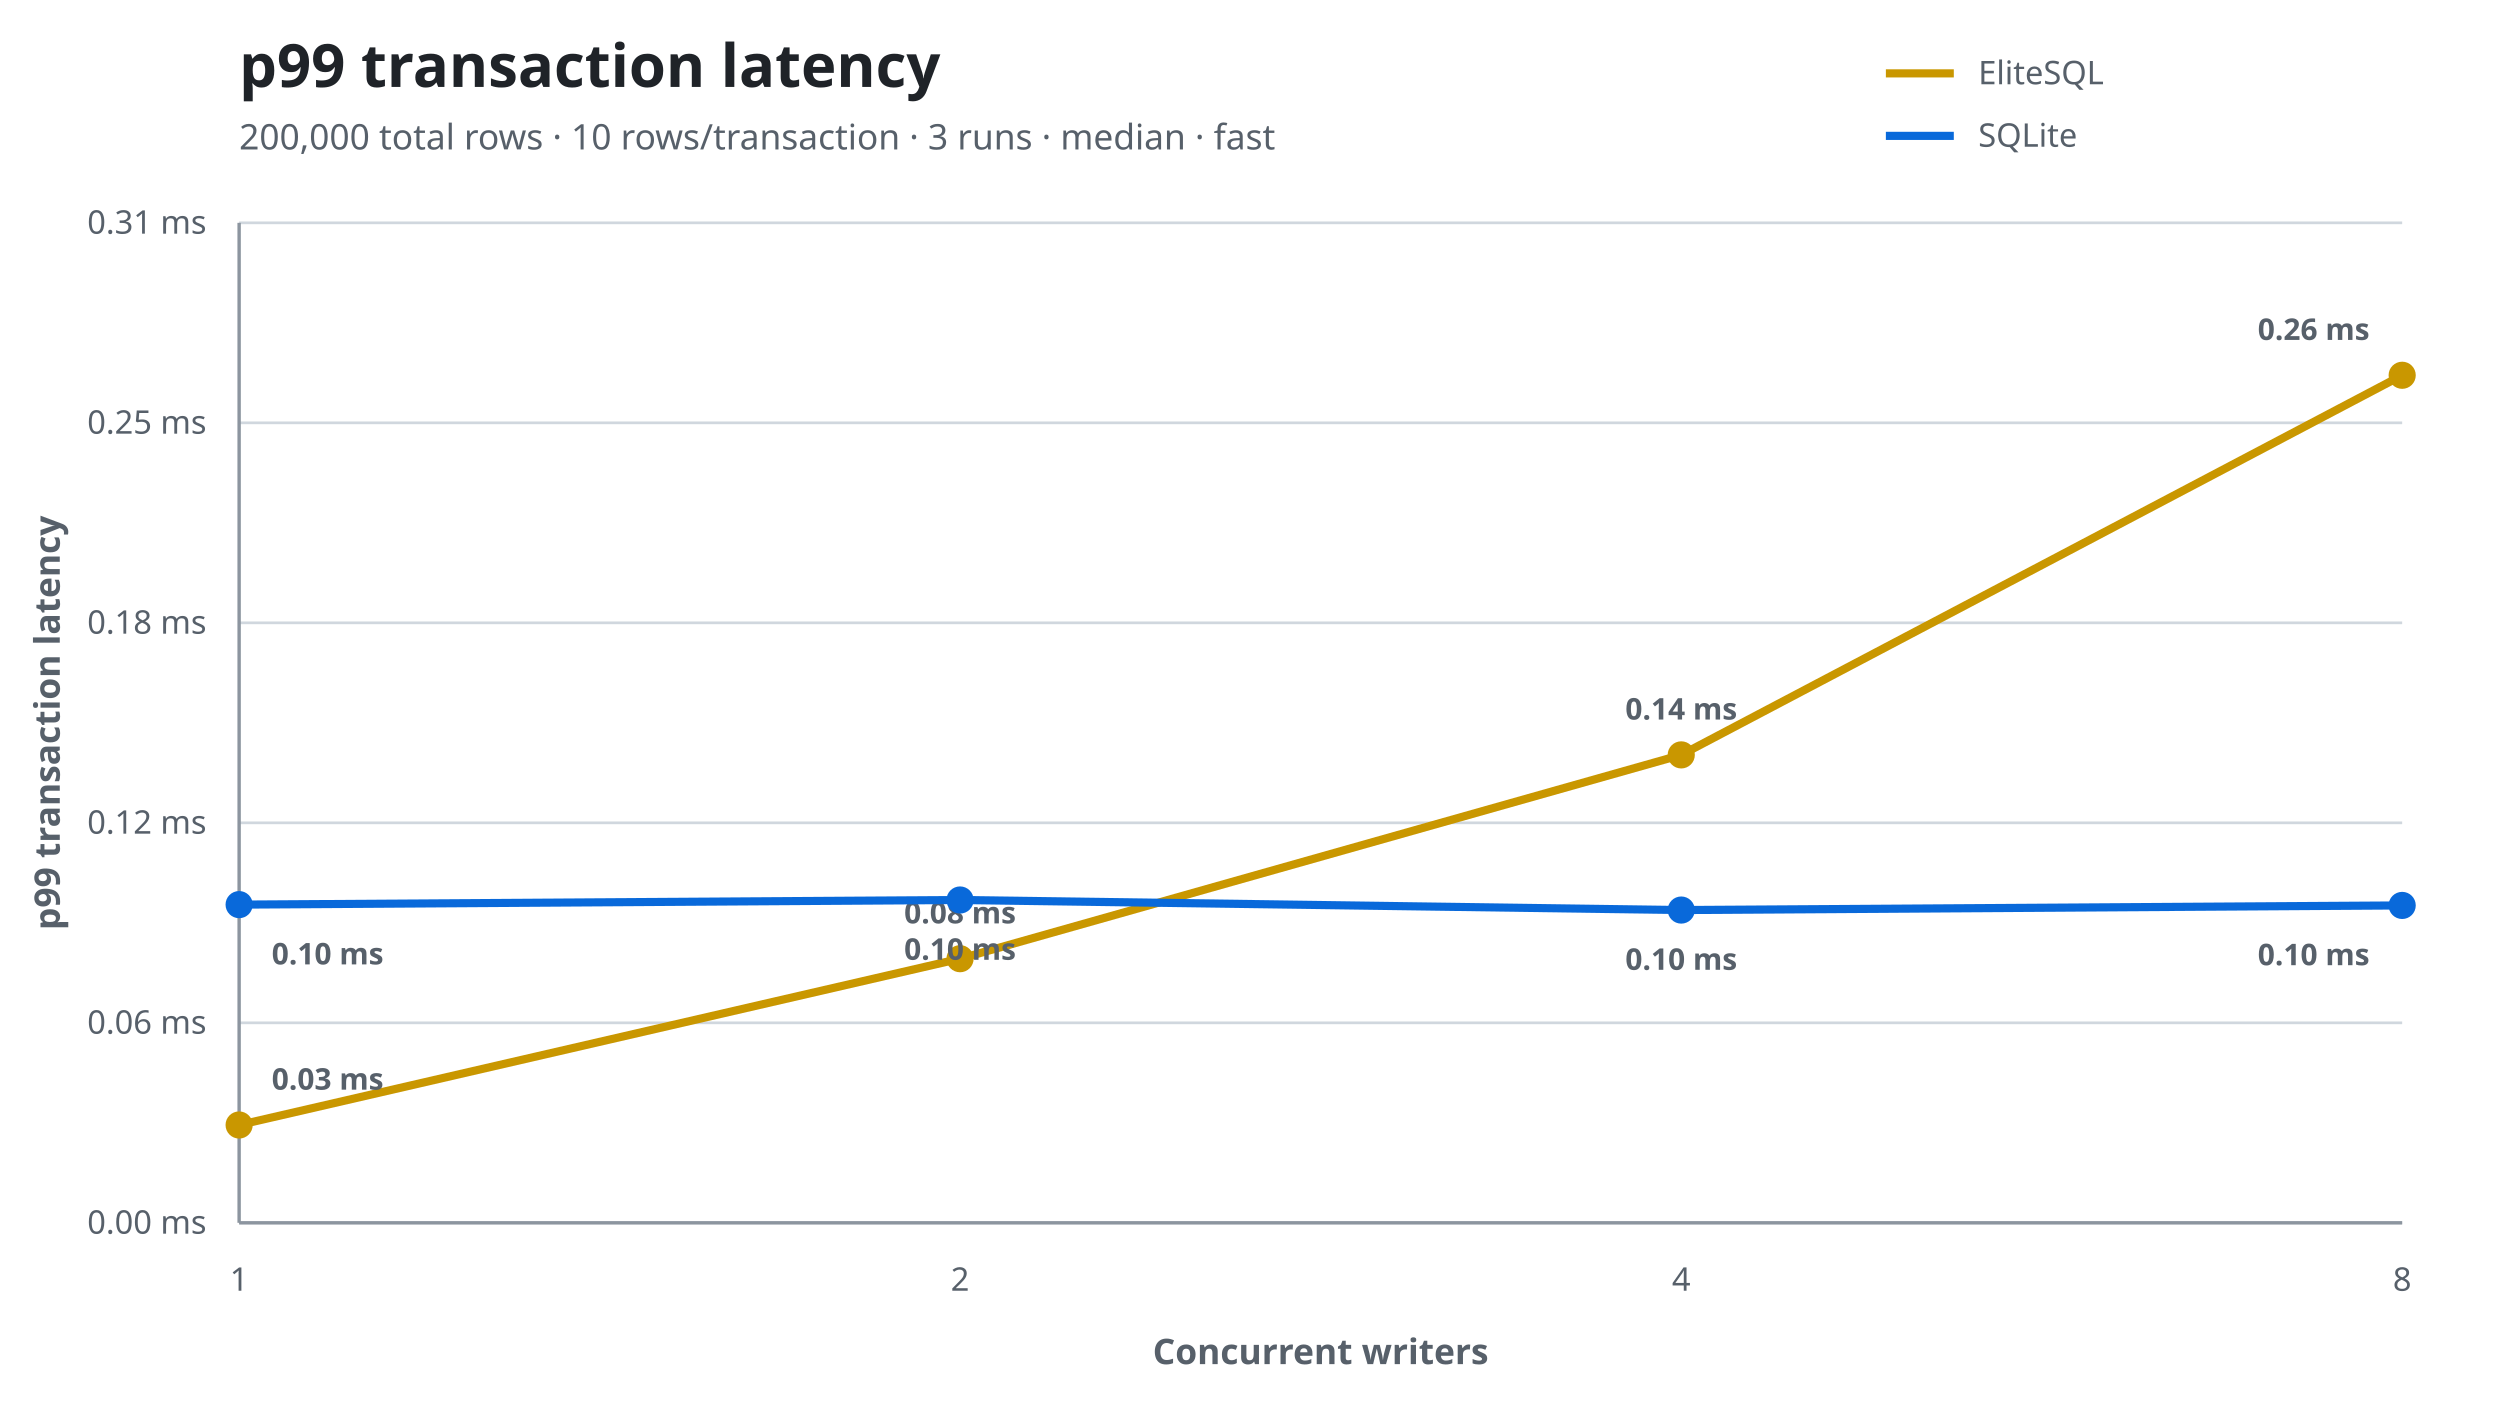
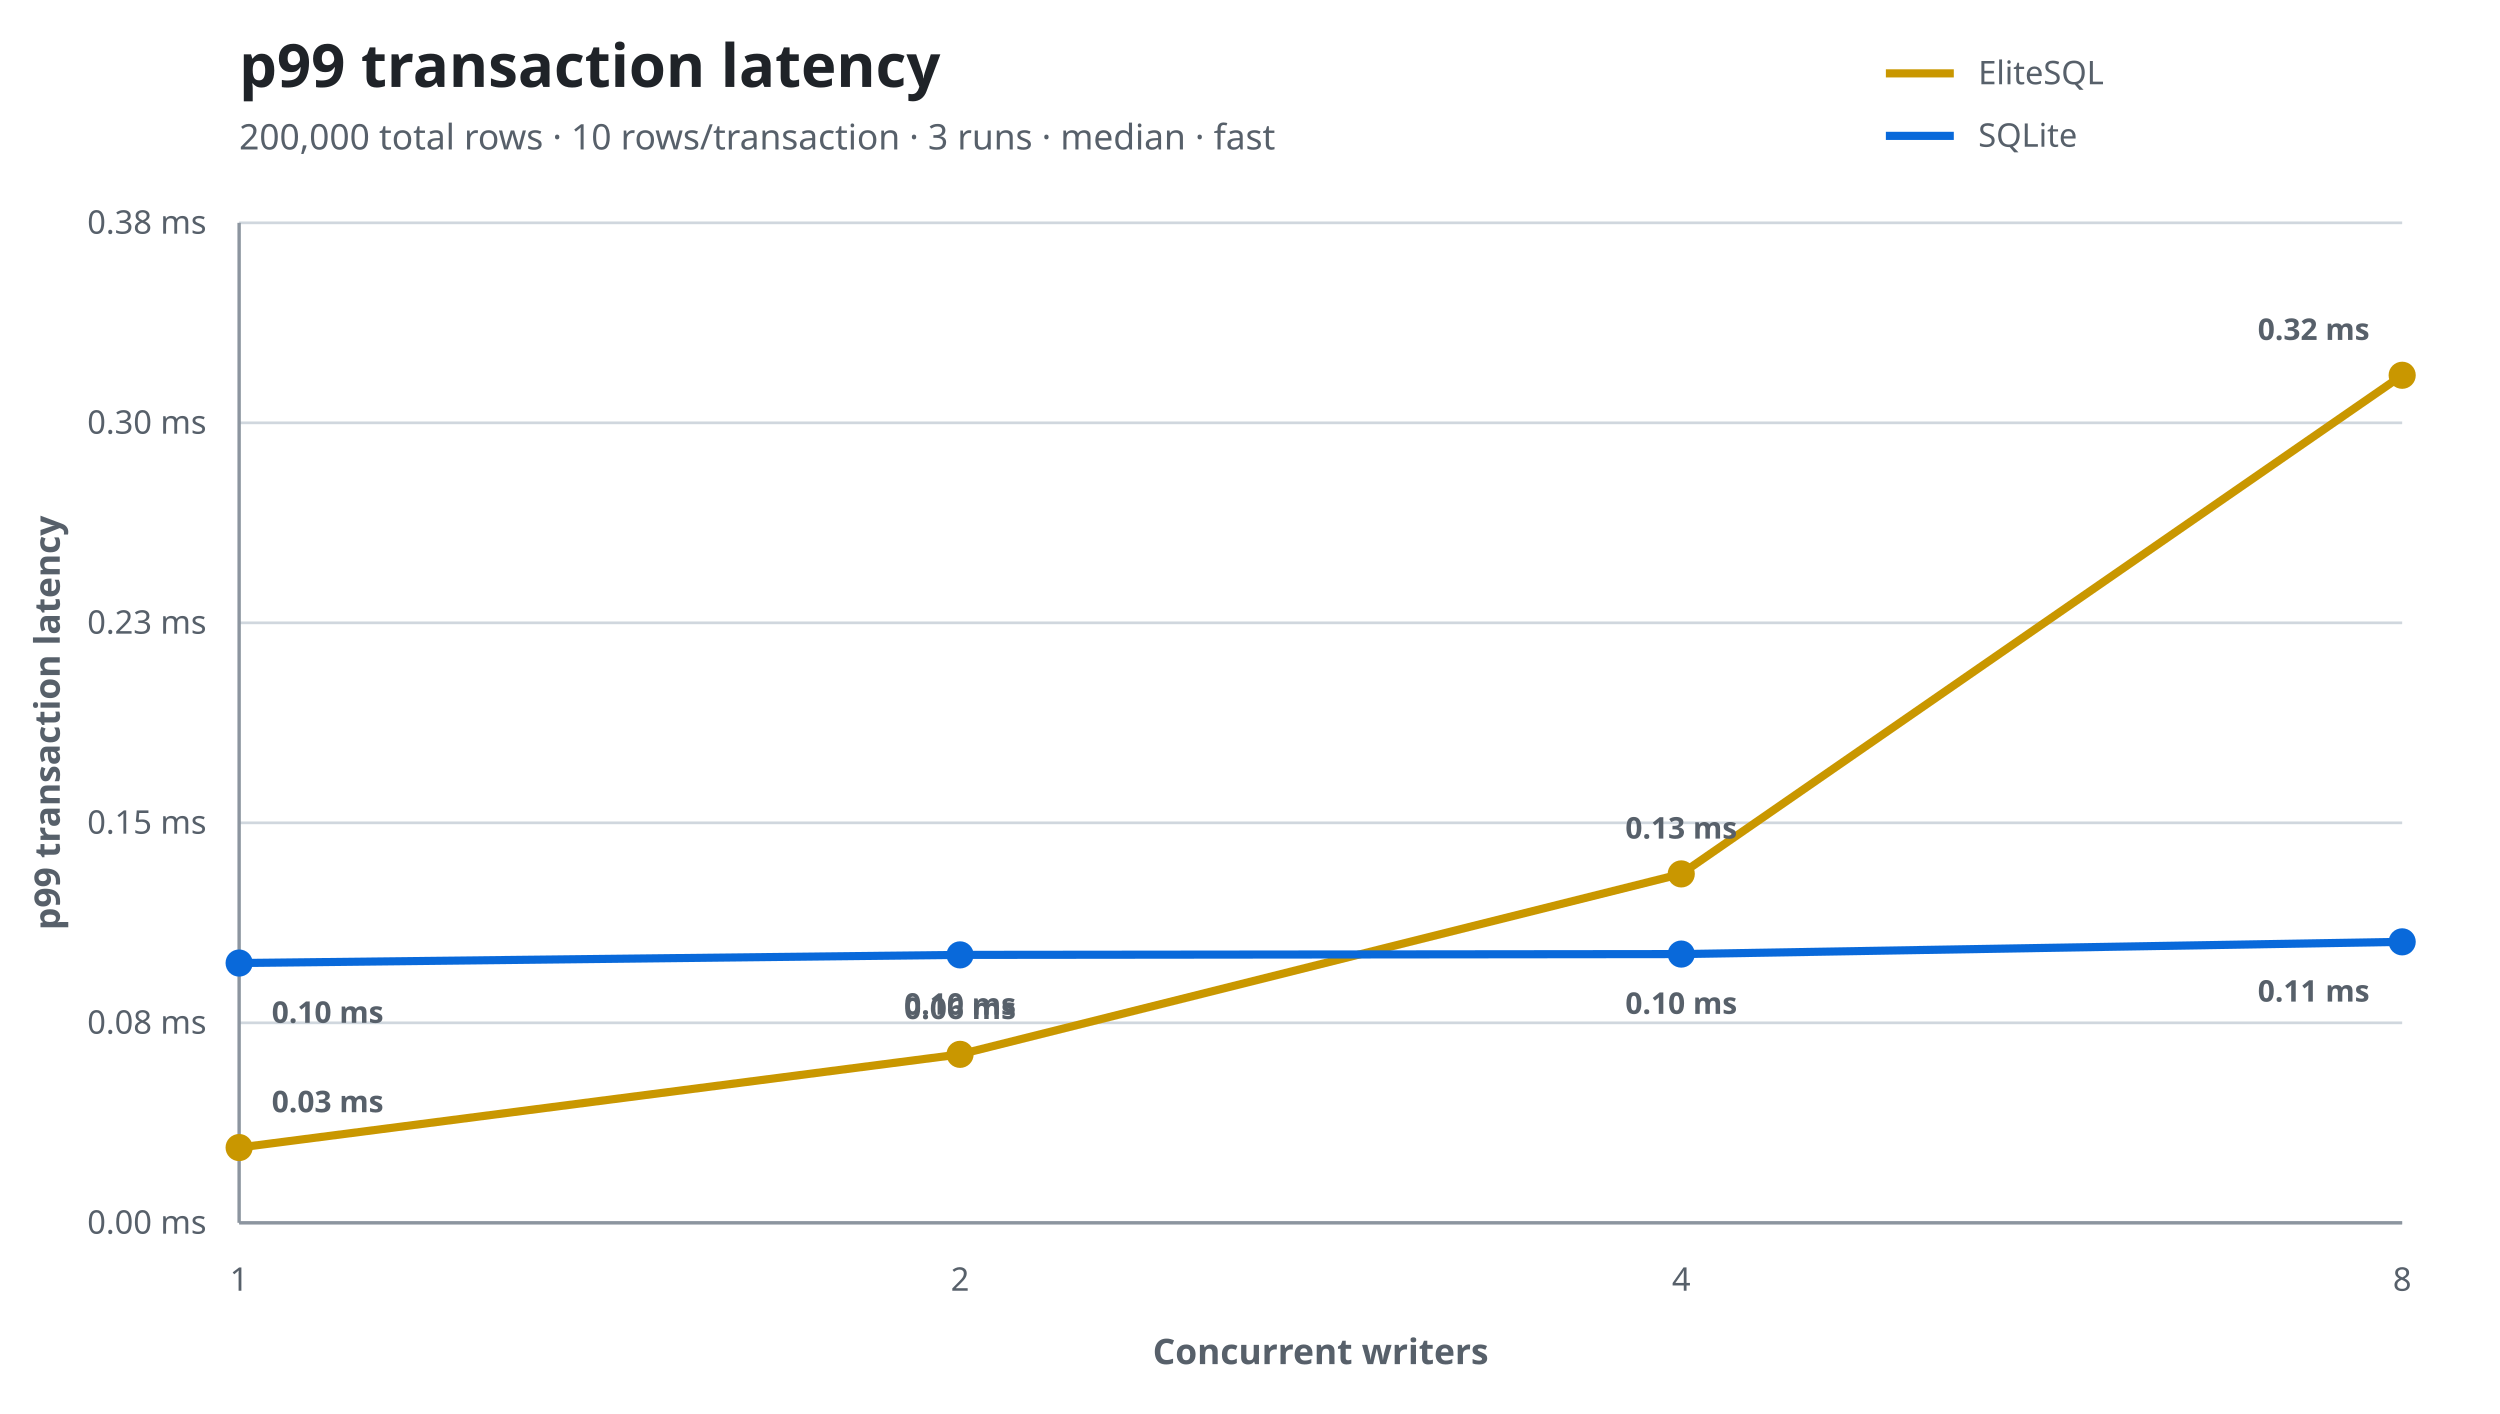
<svg xmlns="http://www.w3.org/2000/svg" role="img" viewBox="0 0 920 520">
  <style>
          :root { color-scheme: light dark; }
          .title { font: 600 22px system-ui, sans-serif; fill: #1f2328; }
          .subtitle, .axis-label, .tick, .value, .legend { font-family: system-ui, sans-serif; fill: #57606a; }
          .subtitle { font-size: 13px; }
          .axis-label { font-size: 13px; font-weight: 600; }
          .tick, .legend { font-size: 12px; }
          .value { font-size: 11px; font-weight: 600; }
          .grid { stroke: #d0d7de; stroke-width: 1; }
          .axis { stroke: #8c959f; stroke-width: 1.25; }
          .series { fill: none; stroke-width: 3; stroke-linejoin: round; stroke-linecap: round; }
          .point { stroke: Canvas; stroke-width: 2; }
          @media (prefers-color-scheme: dark) {
            .title { fill: #f0f6fc; }
            .subtitle, .axis-label, .tick, .value, .legend { fill: #b1bac4; }
            .grid { stroke: #30363d; }
            .axis { stroke: #6e7681; }
          }
        </style>
  <text class="title" x="88" y="32">p99 transaction latency</text>
  <text class="subtitle" x="88" y="55">200,000 total rows · 10 rows/transaction · 3 runs · median · fast</text>
  <line class="grid" x1="88" y1="450.0" x2="884" y2="450.0" />
  <text class="tick" x="76" y="454.0" text-anchor="end">0.00 ms</text>
  <line class="grid" x1="88" y1="376.4" x2="884" y2="376.4" />
-   <text class="tick" x="76" y="380.4" text-anchor="end">0.06 ms</text>
+   <text class="tick" x="76" y="380.4" text-anchor="end">0.08 ms</text>
  <line class="grid" x1="88" y1="302.8" x2="884" y2="302.8" />
-   <text class="tick" x="76" y="306.8" text-anchor="end">0.12 ms</text>
+   <text class="tick" x="76" y="306.8" text-anchor="end">0.15 ms</text>
  <line class="grid" x1="88" y1="229.2" x2="884" y2="229.2" />
-   <text class="tick" x="76" y="233.2" text-anchor="end">0.18 ms</text>
+   <text class="tick" x="76" y="233.2" text-anchor="end">0.23 ms</text>
  <line class="grid" x1="88" y1="155.6" x2="884" y2="155.6" />
-   <text class="tick" x="76" y="159.6" text-anchor="end">0.25 ms</text>
+   <text class="tick" x="76" y="159.6" text-anchor="end">0.30 ms</text>
  <line class="grid" x1="88" y1="82.0" x2="884" y2="82.0" />
-   <text class="tick" x="76" y="86.0" text-anchor="end">0.31 ms</text>
+   <text class="tick" x="76" y="86.0" text-anchor="end">0.38 ms</text>
  <line class="axis" x1="88" y1="82" x2="88" y2="450" />
  <line class="axis" x1="88" y1="450" x2="884" y2="450" />
  <text class="axis-label" x="486.0" y="502" text-anchor="middle">Concurrent writers</text>
  <text class="axis-label" transform="translate(22 266.0) rotate(-90)" text-anchor="middle">p99 transaction latency</text>
  <text class="tick" x="88.0" y="475" text-anchor="middle">1</text>
  <text class="tick" x="353.3" y="475" text-anchor="middle">2</text>
  <text class="tick" x="618.7" y="475" text-anchor="middle">4</text>
  <text class="tick" x="884.0" y="475" text-anchor="middle">8</text>
-   <polyline class="series" stroke="#c99700" points="88.0,414.0 353.3,352.8 618.7,277.8 884.0,138.1" />
-   <circle class="point" fill="#c99700" cx="88.0" cy="414.0" r="5" />
-   <text class="value" x="100.0" y="401.0" text-anchor="start">0.03 ms</text>
-   <circle class="point" fill="#c99700" cx="353.3" cy="352.8" r="5" />
-   <text class="value" x="353.3" y="339.8" text-anchor="middle">0.08 ms</text>
-   <circle class="point" fill="#c99700" cx="618.7" cy="277.8" r="5" />
-   <text class="value" x="618.7" y="264.8" text-anchor="middle">0.14 ms</text>
+   <polyline class="series" stroke="#c99700" points="88.0,422.3 353.3,388.0 618.7,321.6 884.0,138.1" />
+   <circle class="point" fill="#c99700" cx="88.0" cy="422.3" r="5" />
+   <text class="value" x="100.0" y="409.3" text-anchor="start">0.03 ms</text>
+   <circle class="point" fill="#c99700" cx="353.3" cy="388.0" r="5" />
+   <text class="value" x="353.3" y="375.0" text-anchor="middle">0.06 ms</text>
+   <circle class="point" fill="#c99700" cx="618.7" cy="321.6" r="5" />
+   <text class="value" x="618.7" y="308.6" text-anchor="middle">0.13 ms</text>
  <circle class="point" fill="#c99700" cx="884.0" cy="138.1" r="5" />
-   <text class="value" x="872.0" y="125.1" text-anchor="end">0.26 ms</text>
-   <polyline class="series" stroke="#0969da" points="88.0,332.9 353.3,331.2 618.7,334.9 884.0,333.2" />
-   <circle class="point" fill="#0969da" cx="88.0" cy="332.9" r="5" />
-   <text class="value" x="100.0" y="354.9" text-anchor="start">0.10 ms</text>
-   <circle class="point" fill="#0969da" cx="353.3" cy="331.2" r="5" />
-   <text class="value" x="353.3" y="353.2" text-anchor="middle">0.10 ms</text>
-   <circle class="point" fill="#0969da" cx="618.7" cy="334.9" r="5" />
-   <text class="value" x="618.7" y="356.9" text-anchor="middle">0.10 ms</text>
-   <circle class="point" fill="#0969da" cx="884.0" cy="333.2" r="5" />
-   <text class="value" x="872.0" y="355.2" text-anchor="end">0.10 ms</text>
+   <text class="value" x="872.0" y="125.1" text-anchor="end">0.32 ms</text>
+   <polyline class="series" stroke="#0969da" points="88.0,354.4 353.3,351.4 618.7,351.1 884.0,346.6" />
+   <circle class="point" fill="#0969da" cx="88.0" cy="354.4" r="5" />
+   <text class="value" x="100.0" y="376.4" text-anchor="start">0.10 ms</text>
+   <circle class="point" fill="#0969da" cx="353.3" cy="351.4" r="5" />
+   <text class="value" x="353.3" y="373.4" text-anchor="middle">0.10 ms</text>
+   <circle class="point" fill="#0969da" cx="618.7" cy="351.1" r="5" />
+   <text class="value" x="618.7" y="373.1" text-anchor="middle">0.10 ms</text>
+   <circle class="point" fill="#0969da" cx="884.0" cy="346.6" r="5" />
+   <text class="value" x="872.0" y="368.6" text-anchor="end">0.11 ms</text>
  <line x1="694" y1="27" x2="719" y2="27" stroke="#c99700" stroke-width="3" />
  <text class="legend" x="728" y="31">EliteSQL</text>
  <line x1="694" y1="50" x2="719" y2="50" stroke="#0969da" stroke-width="3" />
  <text class="legend" x="728" y="54">SQLite</text>
</svg>
